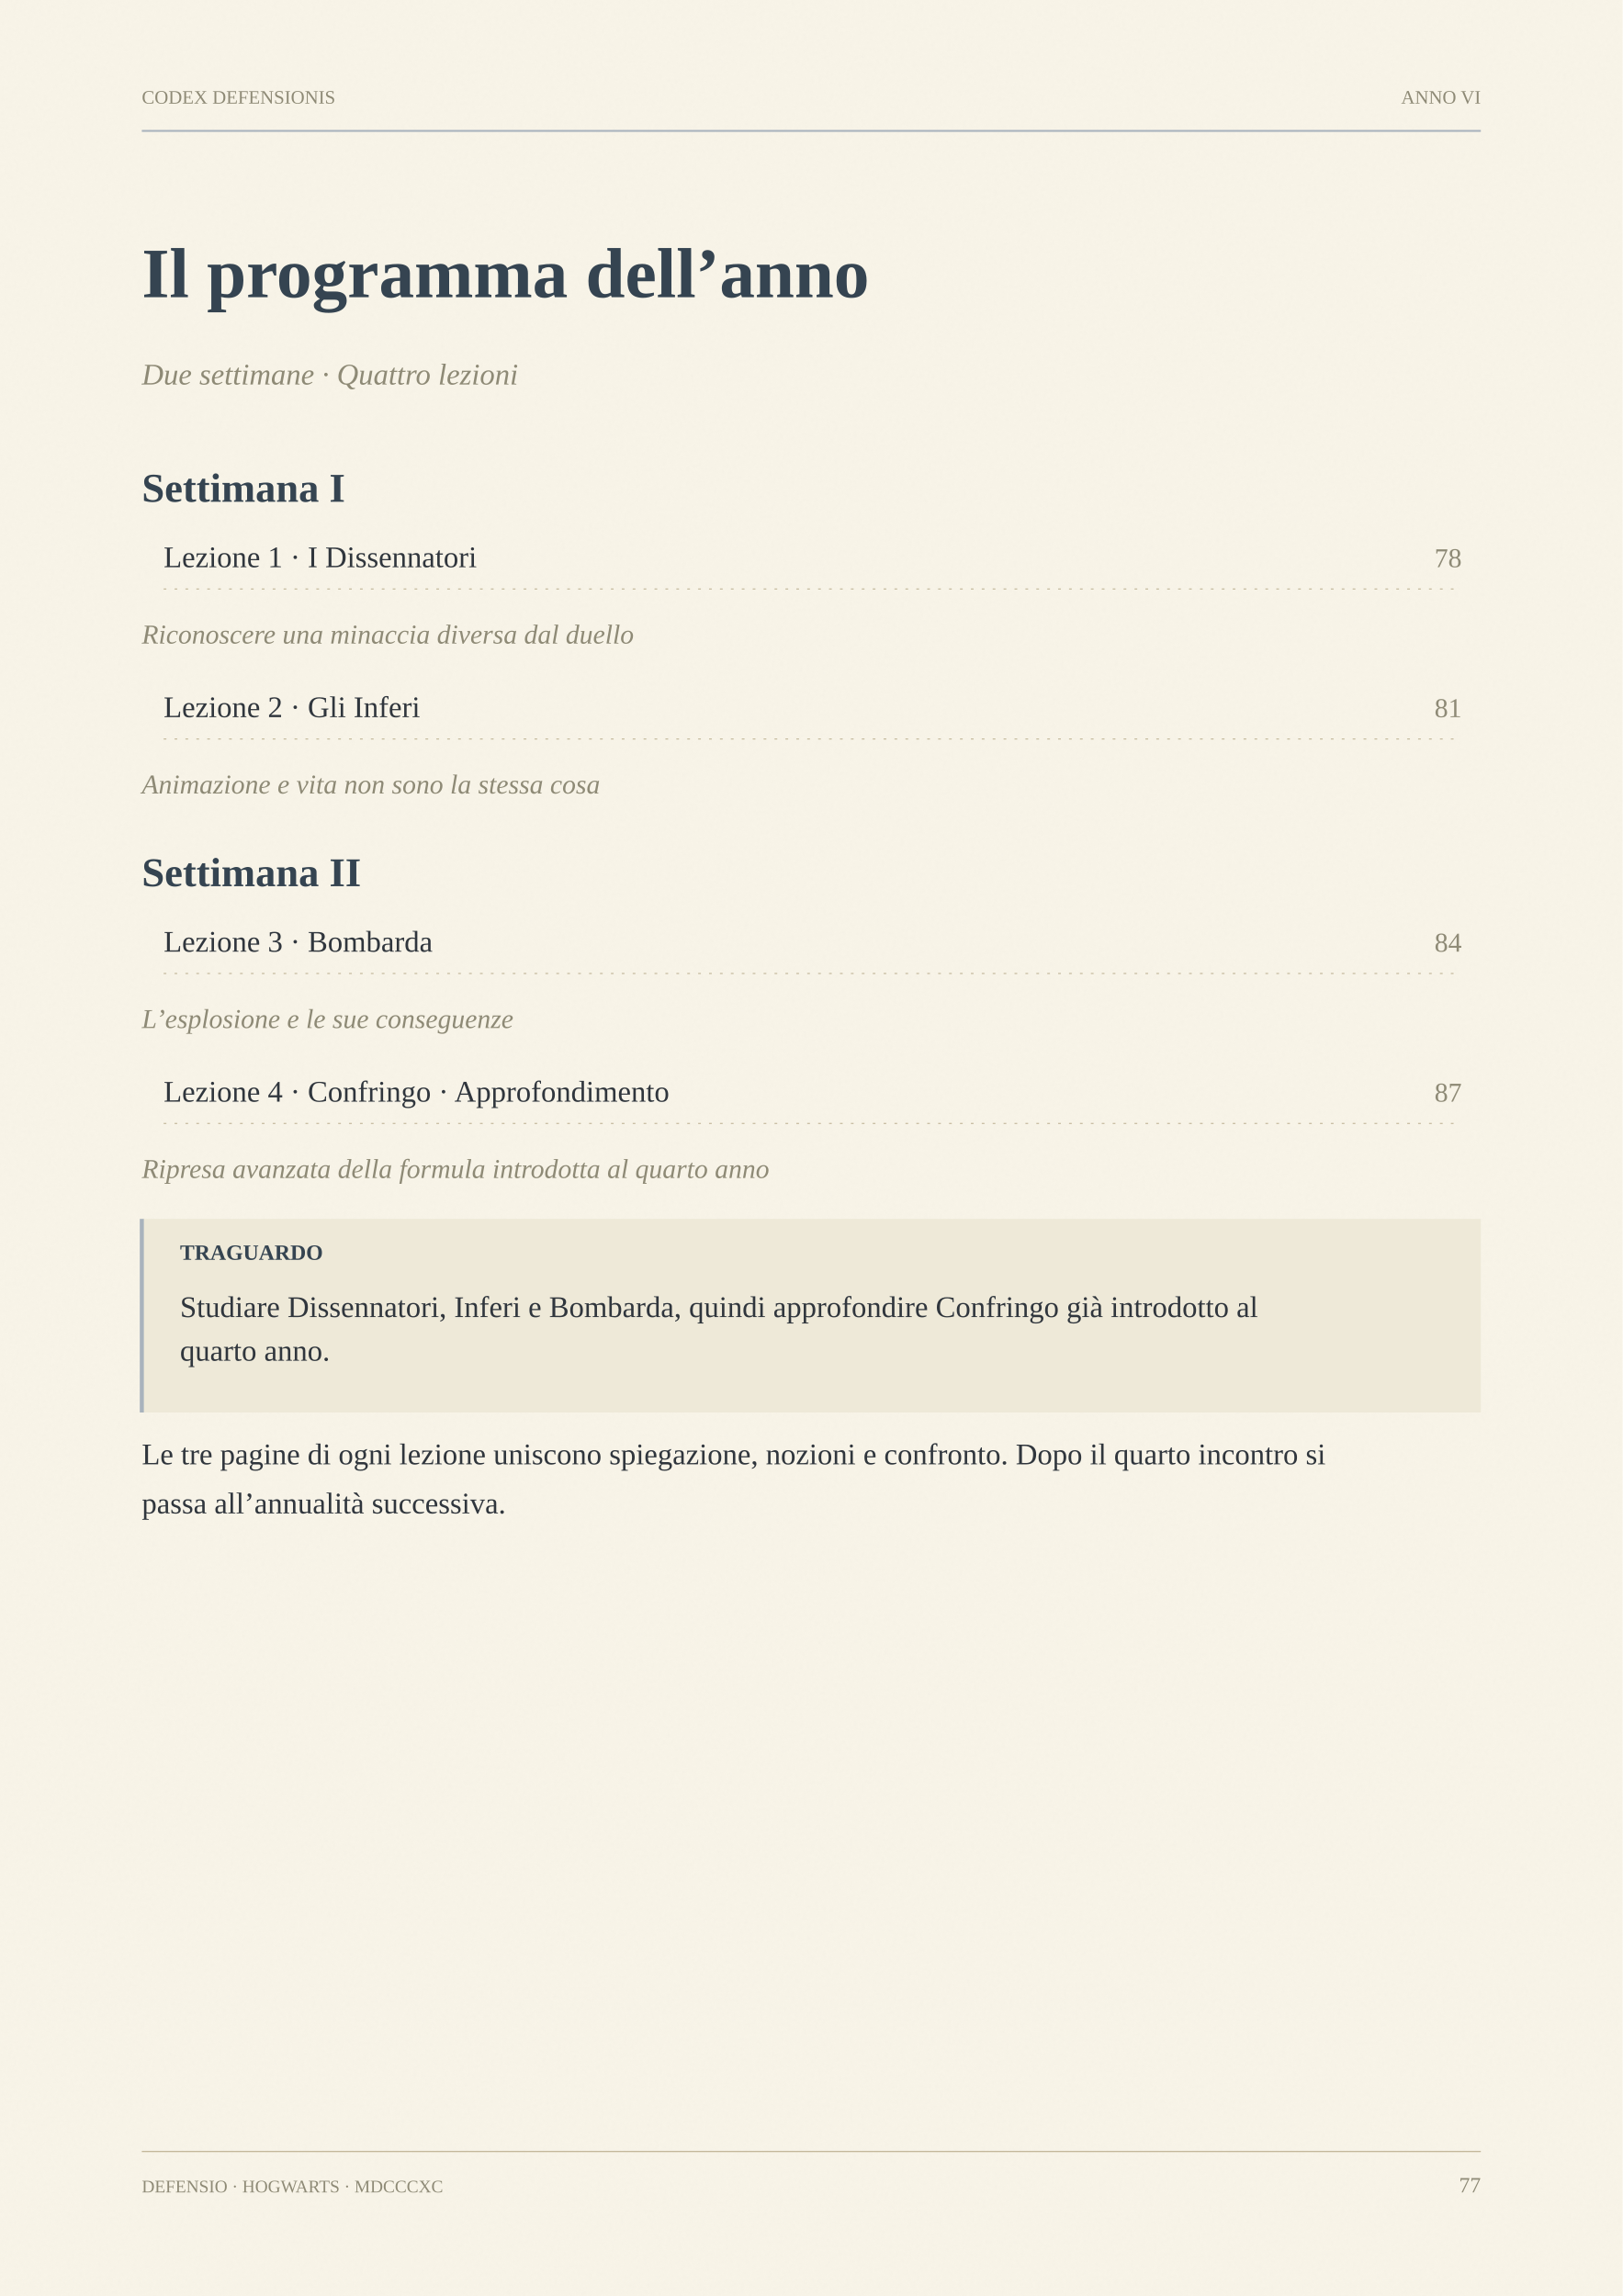
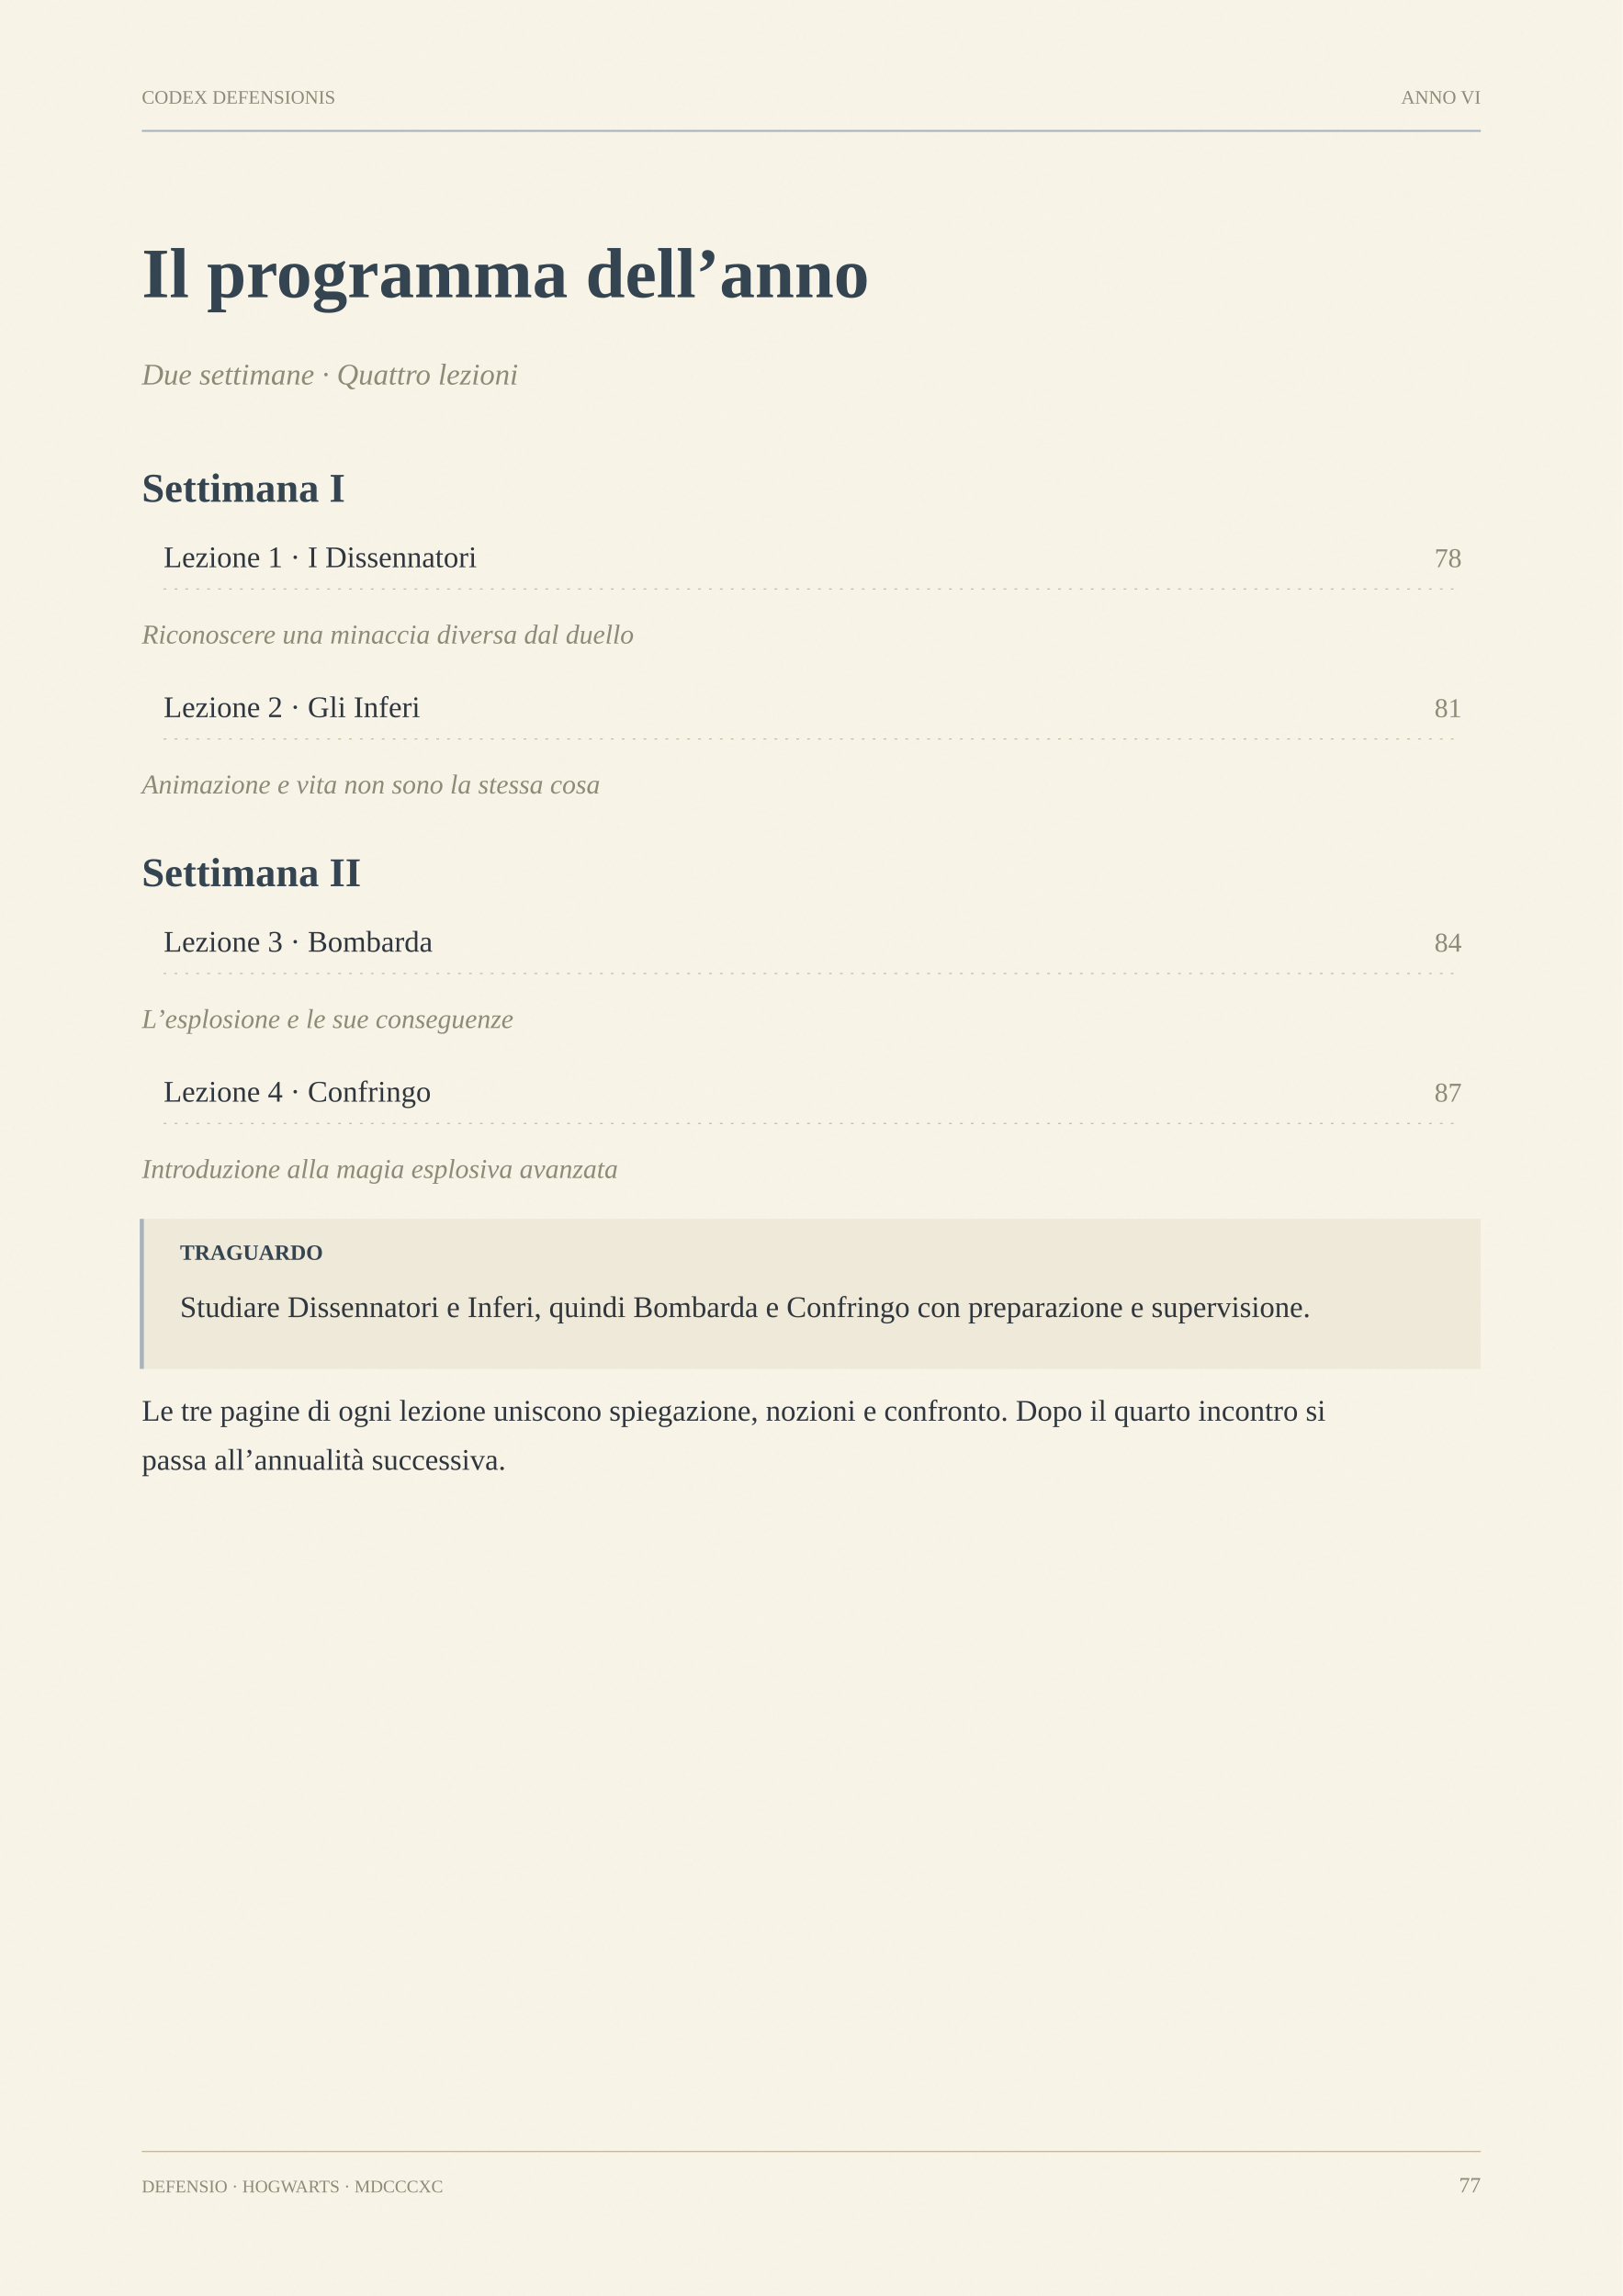
<svg xmlns="http://www.w3.org/2000/svg" width="595" height="842" viewBox="0 0 595 842">
  <defs>
    <filter id="grain">
      <feTurbulence type="fractalNoise" baseFrequency=".7" numOctaves="3" stitchTiles="stitch" />
      <feColorMatrix type="saturate" values="0" />
    </filter>
    <pattern id="paper" width="595" height="842" patternUnits="userSpaceOnUse">
      <rect width="595" height="842" filter="url(#grain)" opacity=".17" />
    </pattern>
    <linearGradient id="leather">
      <stop stop-color="#0e141a" />
      <stop offset=".12" stop-color="#394652" />
      <stop offset=".6" stop-color="#232f3b" />
      <stop offset="1" stop-color="#090e14" />
    </linearGradient>
  </defs>
  <rect width="595" height="842" fill="#f8f4e8" />
  <rect width="595" height="842" fill="url(#paper)" opacity=".17" />
  <text x="52" y="38" font-family="Georgia, Times New Roman, serif" font-size="7" fill="#8e8a76">CODEX DEFENSIONIS</text>
  <text x="543" y="38" font-family="Georgia, Times New Roman, serif" font-size="7" fill="#8e8a76" text-anchor="end">ANNO VI</text>
  <path d="M52 48H543" stroke="#a9b3bd" stroke-width=".7" />
  <text x="52" y="109" font-family="Georgia, Times New Roman, serif" font-size="26" fill="#354451" font-weight="bold">Il programma dell’anno</text>
  <text x="52" y="141" font-family="Georgia, Times New Roman, serif" font-size="11" fill="#8e8a76" font-style="italic">Due settimane · Quattro lezioni</text>
  <text x="52" y="184" font-family="Georgia, Times New Roman, serif" font-size="15" fill="#354451" font-weight="bold">Settimana I</text>
  <text x="60" y="208" font-family="Georgia, Times New Roman, serif" font-size="11" fill="#30363d">Lezione 1 · I Dissennatori</text>
  <text x="536" y="208" font-family="Georgia, Times New Roman, serif" font-size="10" fill="#8e8a76" text-anchor="end">78</text>
  <path d="M60 216H536" stroke="#c3b89b" stroke-dasharray="1 3" stroke-width=".4" />
  <text x="52" y="236" font-family="Georgia, Times New Roman, serif" font-size="10" fill="#8e8a76" font-style="italic">Riconoscere una minaccia diversa dal duello</text>
  <text x="60" y="263" font-family="Georgia, Times New Roman, serif" font-size="11" fill="#30363d">Lezione 2 · Gli Inferi</text>
  <text x="536" y="263" font-family="Georgia, Times New Roman, serif" font-size="10" fill="#8e8a76" text-anchor="end">81</text>
  <path d="M60 271H536" stroke="#c3b89b" stroke-dasharray="1 3" stroke-width=".4" />
  <text x="52" y="291" font-family="Georgia, Times New Roman, serif" font-size="10" fill="#8e8a76" font-style="italic">Animazione e vita non sono la stessa cosa</text>
  <text x="52" y="325" font-family="Georgia, Times New Roman, serif" font-size="15" fill="#354451" font-weight="bold">Settimana II</text>
  <text x="60" y="349" font-family="Georgia, Times New Roman, serif" font-size="11" fill="#30363d">Lezione 3 · Bombarda</text>
  <text x="536" y="349" font-family="Georgia, Times New Roman, serif" font-size="10" fill="#8e8a76" text-anchor="end">84</text>
  <path d="M60 357H536" stroke="#c3b89b" stroke-dasharray="1 3" stroke-width=".4" />
  <text x="52" y="377" font-family="Georgia, Times New Roman, serif" font-size="10" fill="#8e8a76" font-style="italic">L’esplosione e le sue conseguenze</text>
-   <text x="60" y="404" font-family="Georgia, Times New Roman, serif" font-size="11" fill="#30363d">Lezione 4 · Confringo · Approfondimento</text>
+   <text x="60" y="404" font-family="Georgia, Times New Roman, serif" font-size="11" fill="#30363d">Lezione 4 · Confringo</text>
  <text x="536" y="404" font-family="Georgia, Times New Roman, serif" font-size="10" fill="#8e8a76" text-anchor="end">87</text>
  <path d="M60 412H536" stroke="#c3b89b" stroke-dasharray="1 3" stroke-width=".4" />
-   <text x="52" y="432" font-family="Georgia, Times New Roman, serif" font-size="10" fill="#8e8a76" font-style="italic">Ripresa avanzata della formula introdotta al quarto anno</text>
-   <rect x="52" y="447" width="491" height="71" fill="#eee9d8" />
-   <path d="M52 447v71" stroke="#a9b3bd" stroke-width="1.5" />
+   <text x="52" y="432" font-family="Georgia, Times New Roman, serif" font-size="10" fill="#8e8a76" font-style="italic">Introduzione alla magia esplosiva avanzata</text>
+   <rect x="52" y="447" width="491" height="55" fill="#eee9d8" />
+   <path d="M52 447v55" stroke="#a9b3bd" stroke-width="1.5" />
  <text x="66" y="462" font-family="Georgia, Times New Roman, serif" font-size="8" fill="#354451" font-weight="bold">TRAGUARDO</text>
-   <text x="66" y="483" font-family="Georgia, Times New Roman, serif" font-size="11" fill="#30363d">Studiare Dissennatori, Inferi e Bombarda, quindi approfondire Confringo già introdotto al</text>
-   <text x="66" y="499" font-family="Georgia, Times New Roman, serif" font-size="11" fill="#30363d">quarto anno.</text>
-   <text x="52" y="537" font-family="Georgia, Times New Roman, serif" font-size="11" fill="#30363d">Le tre pagine di ogni lezione uniscono spiegazione, nozioni e confronto. Dopo il quarto incontro si</text>
-   <text x="52" y="555" font-family="Georgia, Times New Roman, serif" font-size="11" fill="#30363d">passa all’annualità successiva.</text>
+   <text x="66" y="483" font-family="Georgia, Times New Roman, serif" font-size="11" fill="#30363d">Studiare Dissennatori e Inferi, quindi Bombarda e Confringo con preparazione e supervisione.</text>
+   <text x="52" y="521" font-family="Georgia, Times New Roman, serif" font-size="11" fill="#30363d">Le tre pagine di ogni lezione uniscono spiegazione, nozioni e confronto. Dopo il quarto incontro si</text>
+   <text x="52" y="539" font-family="Georgia, Times New Roman, serif" font-size="11" fill="#30363d">passa all’annualità successiva.</text>
  <path d="M52 789H543" stroke="#c3b89b" stroke-width=".45" />
  <text x="52" y="804" font-family="Georgia, Times New Roman, serif" font-size="6.5" fill="#8e8a76">DEFENSIO · HOGWARTS · MDCCCXC</text>
  <text x="543" y="804" font-family="Georgia, Times New Roman, serif" font-size="8" fill="#8e8a76" text-anchor="end">77</text>
</svg>
